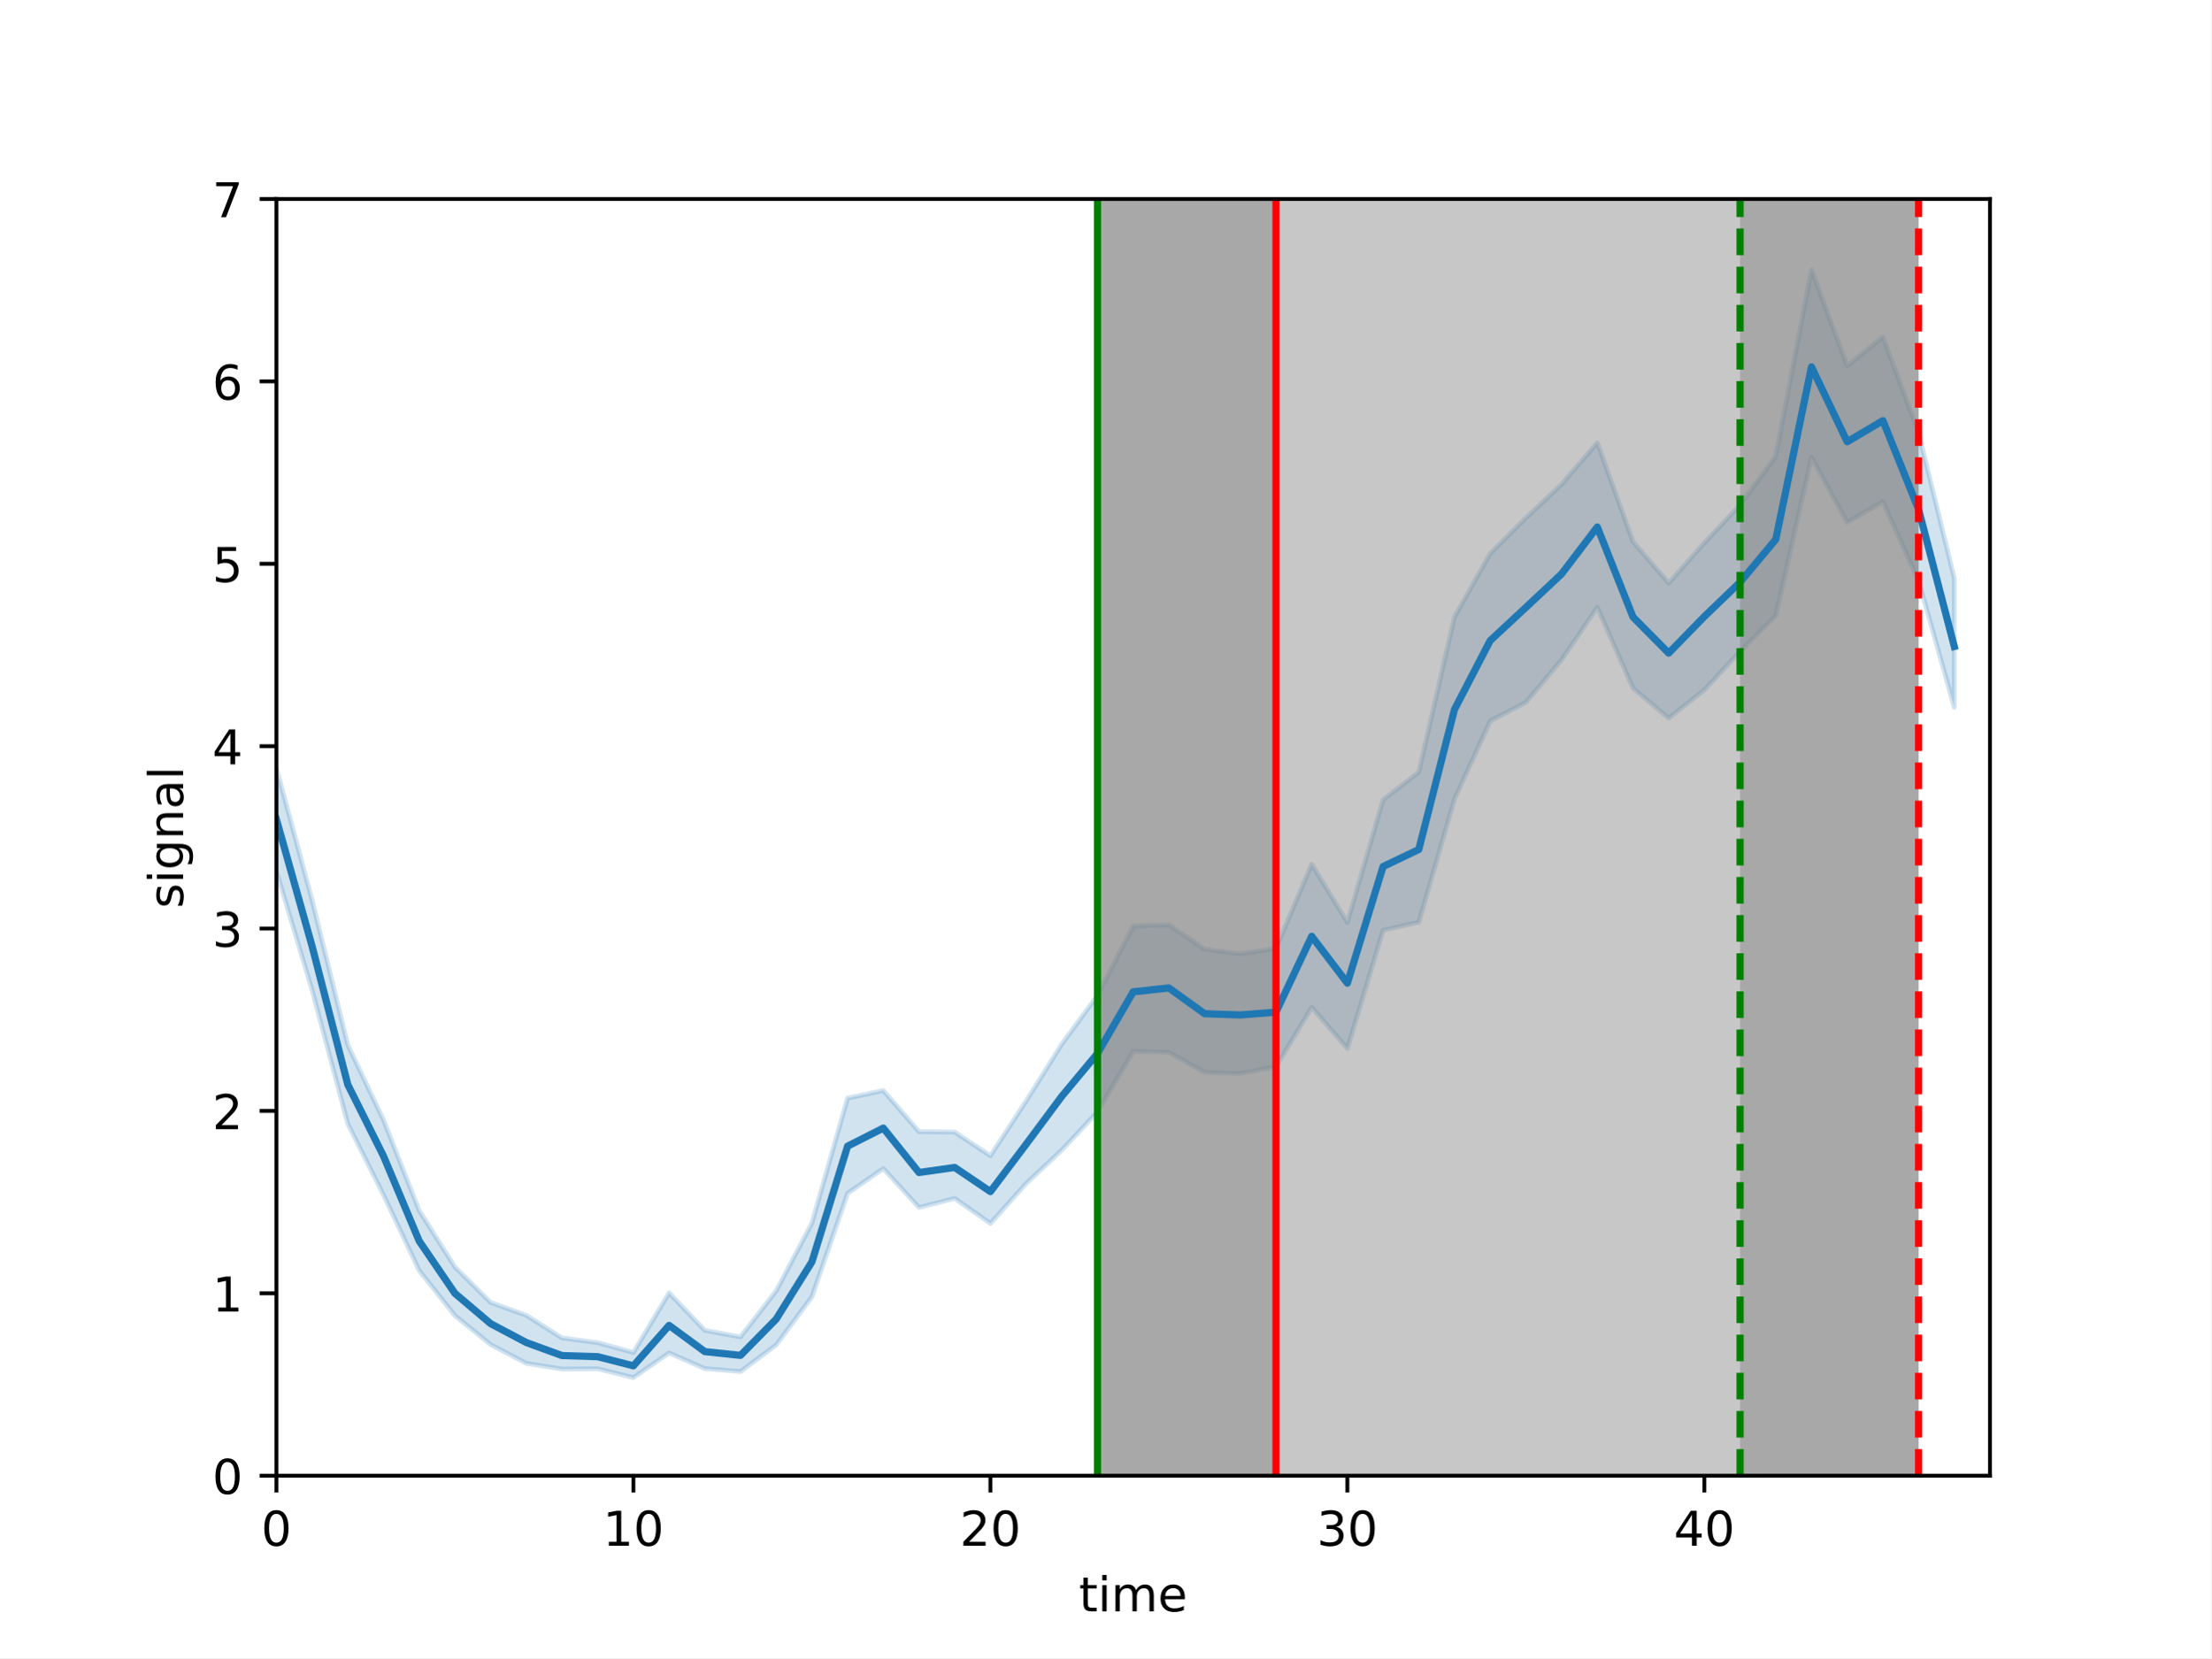
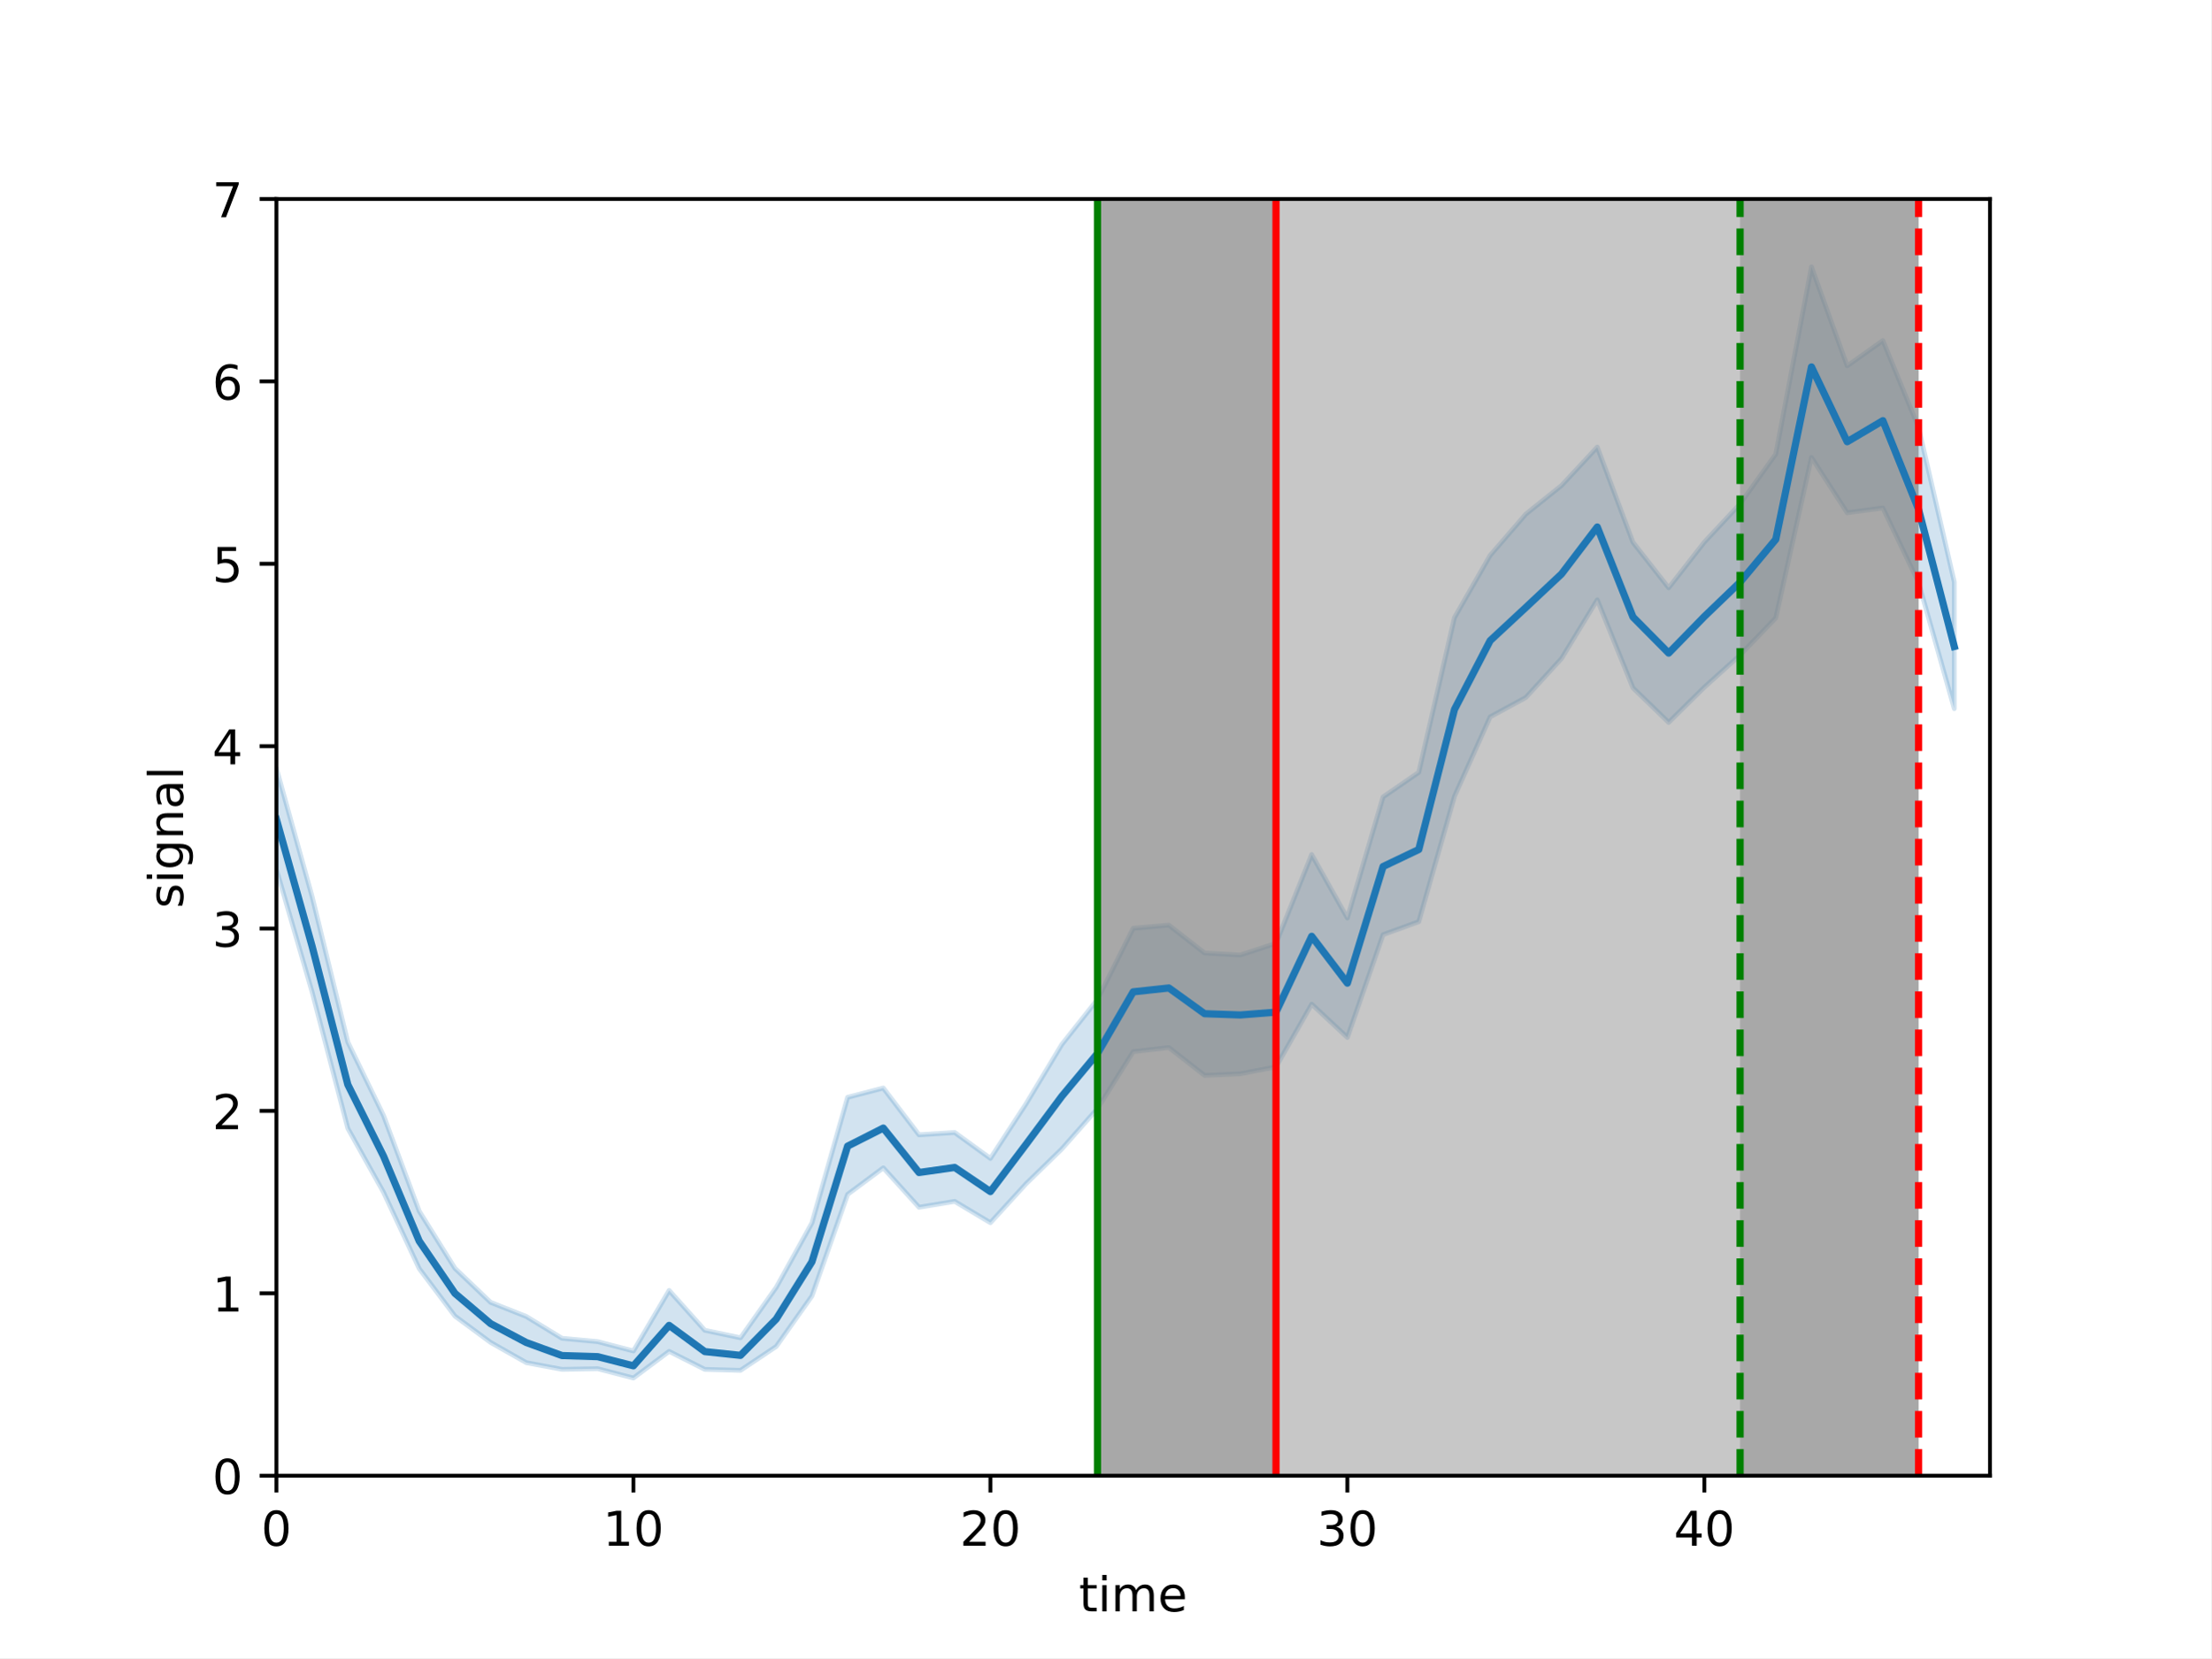
<svg xmlns="http://www.w3.org/2000/svg" xmlns:xlink="http://www.w3.org/1999/xlink" width="460.8pt" height="345.6pt" viewBox="0 0 460.8 345.6" version="1.1">
  <defs>
    <style type="text/css">*{stroke-linejoin: round; stroke-linecap: butt}</style>
  </defs>
  <g id="figure_1">
    <g id="patch_1">
      <path d="M 0 345.6  L 460.8 345.6  L 460.8 0  L 0 0  z " style="fill: #ffffff" />
    </g>
    <g id="axes_1">
      <g id="patch_2">
        <path d="M 57.6 307.584  L 414.72 307.584  L 414.72 41.472  L 57.6 41.472  z " style="fill: #ffffff" />
      </g>
      <g id="PolyCollection_1">
        <defs>
-           <path id="m2f5507f73d" d="M 57.6 -185.519  L 57.6 -164.013  L 65.04 -139.241  L 72.48 -111.37  L 79.92 -96.554  L 87.36 -80.786  L 94.8 -71.397  L 102.24 -65.363  L 109.68 -61.437  L 117.12 -60.238  L 124.56 -60.304  L 132 -58.461  L 139.44 -63.611  L 146.88 -60.343  L 154.32 -59.724  L 161.76 -65.281  L 169.2 -75.312  L 176.64 -96.881  L 184.08 -102.037  L 191.52 -93.925  L 198.96 -95.814  L 206.4 -90.602  L 213.84 -98.919  L 221.28 -105.885  L 228.72 -113.841  L 236.16 -126.466  L 243.6 -126.264  L 251.04 -122.084  L 258.48 -121.85  L 265.92 -123.263  L 273.36 -135.643  L 280.8 -127.061  L 288.24 -151.716  L 295.68 -153.378  L 303.12 -179.044  L 310.56 -195.326  L 318 -199.221  L 325.44 -208.079  L 332.88 -219.016  L 340.32 -202.178  L 347.76 -195.909  L 355.2 -201.814  L 362.64 -209.817  L 370.08 -217.311  L 377.52 -250.276  L 384.96 -236.733  L 392.4 -241.016  L 399.84 -224.585  L 407.28 -198.191  L 407.28 -225.058  L 407.28 -225.058  L 399.84 -255.427  L 392.4 -275.374  L 384.96 -269.338  L 377.52 -289.369  L 370.08 -250.493  L 362.64 -240.383  L 355.2 -232.461  L 347.76 -224.073  L 340.32 -232.691  L 332.88 -253.309  L 325.44 -244.661  L 318 -237.638  L 310.56 -230.234  L 303.12 -216.996  L 295.68 -184.66  L 288.24 -178.906  L 280.8 -153.32  L 273.36 -165.467  L 265.92 -147.925  L 258.48 -146.803  L 251.04 -147.767  L 243.6 -152.824  L 236.16 -152.588  L 228.72 -138.12  L 221.28 -127.971  L 213.84 -116.091  L 206.4 -104.69  L 198.96 -109.636  L 191.52 -109.718  L 184.08 -118.293  L 176.64 -116.694  L 169.2 -90.654  L 161.76 -76.548  L 154.32 -66.94  L 146.88 -68.302  L 139.44 -76.106  L 132 -63.695  L 124.56 -65.742  L 117.12 -66.722  L 109.68 -71.444  L 102.24 -74.114  L 94.8 -81.514  L 87.36 -93.255  L 79.92 -112.15  L 72.48 -127.778  L 65.04 -157.959  L 57.6 -185.519  z " style="stroke: #1f77b4; stroke-opacity: 0.2" />
+           <path id="maf7df6efec" d="M 57.6 -185.442  L 57.6 -164.397  L 65.04 -138.831  L 72.48 -110.413  L 79.92 -97.091  L 87.36 -81.181  L 94.8 -71.287  L 102.24 -65.794  L 109.68 -61.575  L 117.12 -60.176  L 124.56 -60.315  L 132 -58.372  L 139.44 -63.931  L 146.88 -60.178  L 154.32 -59.969  L 161.76 -64.946  L 169.2 -75.464  L 176.64 -96.648  L 184.08 -102.181  L 191.52 -93.963  L 198.96 -95.188  L 206.4 -90.742  L 213.84 -98.875  L 221.28 -106.116  L 228.72 -114.537  L 236.16 -126.402  L 243.6 -127.257  L 251.04 -121.448  L 258.48 -121.787  L 265.92 -123.225  L 273.36 -136.298  L 280.8 -129.354  L 288.24 -150.792  L 295.68 -153.492  L 303.12 -179.611  L 310.56 -196.185  L 318 -200.228  L 325.44 -208.364  L 332.88 -220.582  L 340.32 -202.221  L 347.76 -195.026  L 355.2 -202.364  L 362.64 -209.078  L 370.08 -216.806  L 377.52 -250.264  L 384.96 -238.735  L 392.4 -239.729  L 399.84 -224.191  L 407.28 -197.906  L 407.28 -224.307  L 407.28 -224.307  L 399.84 -256.504  L 392.4 -274.625  L 384.96 -269.344  L 377.52 -289.986  L 370.08 -250.96  L 362.64 -240.582  L 355.2 -232.613  L 347.76 -223.084  L 340.32 -232.565  L 332.88 -252.413  L 325.44 -244.425  L 318 -238.459  L 310.56 -229.854  L 303.12 -216.874  L 295.68 -184.619  L 288.24 -179.495  L 280.8 -154.253  L 273.36 -167.491  L 265.92 -148.978  L 258.48 -146.542  L 251.04 -146.959  L 243.6 -152.769  L 236.16 -152.124  L 228.72 -137.284  L 221.28 -127.894  L 213.84 -115.544  L 206.4 -104.149  L 198.96 -109.548  L 191.52 -109.066  L 184.08 -118.817  L 176.64 -116.882  L 169.2 -90.688  L 161.76 -77.266  L 154.32 -66.754  L 146.88 -68.322  L 139.44 -76.633  L 132 -64.013  L 124.56 -65.959  L 117.12 -66.655  L 109.68 -71.197  L 102.24 -74.145  L 94.8 -81.241  L 87.36 -93.158  L 79.92 -113.086  L 72.48 -128.389  L 65.04 -158.713  L 57.6 -185.442  z " style="stroke: #1f77b4; stroke-opacity: 0.2" />
        </defs>
-         <g clip-path="url(#p999fa95f31)">
-           <use xlink:href="#m2f5507f73d" x="0" y="345.6" style="fill: #1f77b4; fill-opacity: 0.2; stroke: #1f77b4; stroke-opacity: 0.2" />
+         <g clip-path="url(#p9e6c6c7d6f)">
+           <use xlink:href="#maf7df6efec" x="0" y="345.6" style="fill: #1f77b4; fill-opacity: 0.2; stroke: #1f77b4; stroke-opacity: 0.2" />
        </g>
      </g>
      <g id="PolyCollection_2">
-         <path d="M 265.92 307.584  L 228.72 307.584  L 228.72 41.472  L 265.92 41.472  L 265.92 41.472  L 265.92 307.584  z " clip-path="url(#p999fa95f31)" style="fill: #808080; fill-opacity: 0.25" />
+         <path d="M 265.92 307.584  L 228.72 307.584  L 228.72 41.472  L 265.92 41.472  L 265.92 41.472  L 265.92 307.584  z " clip-path="url(#p9e6c6c7d6f)" style="fill: #808080; fill-opacity: 0.25" />
      </g>
      <g id="PolyCollection_3">
-         <path d="M 399.84 307.584  L 228.72 307.584  L 228.72 41.472  L 399.84 41.472  L 399.84 41.472  L 399.84 307.584  z " clip-path="url(#p999fa95f31)" style="fill: #808080; fill-opacity: 0.25" />
+         <path d="M 399.84 307.584  L 228.72 307.584  L 228.72 41.472  L 399.84 41.472  L 399.84 41.472  L 399.84 307.584  z " clip-path="url(#p9e6c6c7d6f)" style="fill: #808080; fill-opacity: 0.25" />
      </g>
      <g id="PolyCollection_4">
-         <path d="M 399.84 307.584  L 362.64 307.584  L 362.64 41.472  L 399.84 41.472  L 399.84 41.472  L 399.84 307.584  z " clip-path="url(#p999fa95f31)" style="fill: #808080; fill-opacity: 0.25" />
+         <path d="M 399.84 307.584  L 362.64 307.584  L 362.64 41.472  L 399.84 41.472  L 399.84 41.472  L 399.84 307.584  z " clip-path="url(#p9e6c6c7d6f)" style="fill: #808080; fill-opacity: 0.25" />
      </g>
      <g id="PolyCollection_5">
-         <path d="M 399.84 307.584  L 362.64 307.584  L 362.64 41.472  L 399.84 41.472  L 399.84 41.472  L 399.84 307.584  z " clip-path="url(#p999fa95f31)" style="fill: #808080; fill-opacity: 0.25" />
+         <path d="M 399.84 307.584  L 362.64 307.584  L 362.64 41.472  L 399.84 41.472  L 399.84 41.472  L 399.84 307.584  z " clip-path="url(#p9e6c6c7d6f)" style="fill: #808080; fill-opacity: 0.25" />
      </g>
      <g id="PolyCollection_6">
-         <path d="M 399.84 307.584  L 228.72 307.584  L 228.72 41.472  L 399.84 41.472  L 399.84 41.472  L 399.84 307.584  z " clip-path="url(#p999fa95f31)" style="fill: #808080; fill-opacity: 0.25" />
+         <path d="M 399.84 307.584  L 228.72 307.584  L 228.72 41.472  L 399.84 41.472  L 399.84 41.472  L 399.84 307.584  z " clip-path="url(#p9e6c6c7d6f)" style="fill: #808080; fill-opacity: 0.25" />
      </g>
      <g id="PolyCollection_7">
-         <path d="M 265.92 307.584  L 228.72 307.584  L 228.72 41.472  L 265.92 41.472  L 265.92 41.472  L 265.92 307.584  z " clip-path="url(#p999fa95f31)" style="fill: #808080; fill-opacity: 0.25" />
+         <path d="M 265.92 307.584  L 228.72 307.584  L 228.72 41.472  L 265.92 41.472  L 265.92 41.472  L 265.92 307.584  z " clip-path="url(#p9e6c6c7d6f)" style="fill: #808080; fill-opacity: 0.25" />
      </g>
      <g id="matplotlib.axis_1">
        <g id="xtick_1">
          <g id="line2d_1">
            <defs>
-               <path id="m8f8aa5d35d" d="M 0 0  L 0 3.5  " style="stroke: #000000; stroke-width: 0.8" />
-             </defs>
-             <g>
-               <use xlink:href="#m8f8aa5d35d" x="57.6" y="307.584" style="stroke: #000000; stroke-width: 0.8" />
+               <path id="m3a3d33c2d2" d="M 0 0  L 0 3.5  " style="stroke: #000000; stroke-width: 0.8" />
+             </defs>
+             <g>
+               <use xlink:href="#m3a3d33c2d2" x="57.6" y="307.584" style="stroke: #000000; stroke-width: 0.8" />
            </g>
          </g>
          <g id="text_1">
            <g transform="translate(54.41875 322.1824) scale(0.1 -0.1)">
              <defs>
                <path id="DejaVuSans-30" d="M 2034 4250  Q 1547 4250 1301 3770  Q 1056 3291 1056 2328  Q 1056 1369 1301 889  Q 1547 409 2034 409  Q 2525 409 2770 889  Q 3016 1369 3016 2328  Q 3016 3291 2770 3770  Q 2525 4250 2034 4250  z M 2034 4750  Q 2819 4750 3233 4129  Q 3647 3509 3647 2328  Q 3647 1150 3233 529  Q 2819 -91 2034 -91  Q 1250 -91 836 529  Q 422 1150 422 2328  Q 422 3509 836 4129  Q 1250 4750 2034 4750  z " transform="scale(0.015625)" />
              </defs>
              <use xlink:href="#DejaVuSans-30" />
            </g>
          </g>
        </g>
        <g id="xtick_2">
          <g id="line2d_2">
            <g>
-               <use xlink:href="#m8f8aa5d35d" x="132" y="307.584" style="stroke: #000000; stroke-width: 0.8" />
+               <use xlink:href="#m3a3d33c2d2" x="132" y="307.584" style="stroke: #000000; stroke-width: 0.8" />
            </g>
          </g>
          <g id="text_2">
            <g transform="translate(125.6375 322.1824) scale(0.1 -0.1)">
              <defs>
                <path id="DejaVuSans-31" d="M 794 531  L 1825 531  L 1825 4091  L 703 3866  L 703 4441  L 1819 4666  L 2450 4666  L 2450 531  L 3481 531  L 3481 0  L 794 0  L 794 531  z " transform="scale(0.015625)" />
              </defs>
              <use xlink:href="#DejaVuSans-31" />
              <use xlink:href="#DejaVuSans-30" x="63.623" />
            </g>
          </g>
        </g>
        <g id="xtick_3">
          <g id="line2d_3">
            <g>
-               <use xlink:href="#m8f8aa5d35d" x="206.4" y="307.584" style="stroke: #000000; stroke-width: 0.8" />
+               <use xlink:href="#m3a3d33c2d2" x="206.4" y="307.584" style="stroke: #000000; stroke-width: 0.8" />
            </g>
          </g>
          <g id="text_3">
            <g transform="translate(200.0375 322.1824) scale(0.1 -0.1)">
              <defs>
                <path id="DejaVuSans-32" d="M 1228 531  L 3431 531  L 3431 0  L 469 0  L 469 531  Q 828 903 1448 1529  Q 2069 2156 2228 2338  Q 2531 2678 2651 2914  Q 2772 3150 2772 3378  Q 2772 3750 2511 3984  Q 2250 4219 1831 4219  Q 1534 4219 1204 4116  Q 875 4013 500 3803  L 500 4441  Q 881 4594 1212 4672  Q 1544 4750 1819 4750  Q 2544 4750 2975 4387  Q 3406 4025 3406 3419  Q 3406 3131 3298 2873  Q 3191 2616 2906 2266  Q 2828 2175 2409 1742  Q 1991 1309 1228 531  z " transform="scale(0.015625)" />
              </defs>
              <use xlink:href="#DejaVuSans-32" />
              <use xlink:href="#DejaVuSans-30" x="63.623" />
            </g>
          </g>
        </g>
        <g id="xtick_4">
          <g id="line2d_4">
            <g>
-               <use xlink:href="#m8f8aa5d35d" x="280.8" y="307.584" style="stroke: #000000; stroke-width: 0.8" />
+               <use xlink:href="#m3a3d33c2d2" x="280.8" y="307.584" style="stroke: #000000; stroke-width: 0.8" />
            </g>
          </g>
          <g id="text_4">
            <g transform="translate(274.4375 322.1824) scale(0.1 -0.1)">
              <defs>
                <path id="DejaVuSans-33" d="M 2597 2516  Q 3050 2419 3304 2112  Q 3559 1806 3559 1356  Q 3559 666 3084 287  Q 2609 -91 1734 -91  Q 1441 -91 1130 -33  Q 819 25 488 141  L 488 750  Q 750 597 1062 519  Q 1375 441 1716 441  Q 2309 441 2620 675  Q 2931 909 2931 1356  Q 2931 1769 2642 2001  Q 2353 2234 1838 2234  L 1294 2234  L 1294 2753  L 1863 2753  Q 2328 2753 2575 2939  Q 2822 3125 2822 3475  Q 2822 3834 2567 4026  Q 2313 4219 1838 4219  Q 1578 4219 1281 4162  Q 984 4106 628 3988  L 628 4550  Q 988 4650 1302 4700  Q 1616 4750 1894 4750  Q 2613 4750 3031 4423  Q 3450 4097 3450 3541  Q 3450 3153 3228 2886  Q 3006 2619 2597 2516  z " transform="scale(0.015625)" />
              </defs>
              <use xlink:href="#DejaVuSans-33" />
              <use xlink:href="#DejaVuSans-30" x="63.623" />
            </g>
          </g>
        </g>
        <g id="xtick_5">
          <g id="line2d_5">
            <g>
-               <use xlink:href="#m8f8aa5d35d" x="355.2" y="307.584" style="stroke: #000000; stroke-width: 0.8" />
+               <use xlink:href="#m3a3d33c2d2" x="355.2" y="307.584" style="stroke: #000000; stroke-width: 0.8" />
            </g>
          </g>
          <g id="text_5">
            <g transform="translate(348.8375 322.1824) scale(0.1 -0.1)">
              <defs>
                <path id="DejaVuSans-34" d="M 2419 4116  L 825 1625  L 2419 1625  L 2419 4116  z M 2253 4666  L 3047 4666  L 3047 1625  L 3713 1625  L 3713 1100  L 3047 1100  L 3047 0  L 2419 0  L 2419 1100  L 313 1100  L 313 1709  L 2253 4666  z " transform="scale(0.015625)" />
              </defs>
              <use xlink:href="#DejaVuSans-34" />
              <use xlink:href="#DejaVuSans-30" x="63.623" />
            </g>
          </g>
        </g>
        <g id="text_6">
          <g transform="translate(224.8639 335.8606) scale(0.1 -0.1)">
            <defs>
              <path id="DejaVuSans-74" d="M 1172 4494  L 1172 3500  L 2356 3500  L 2356 3053  L 1172 3053  L 1172 1153  Q 1172 725 1289 603  Q 1406 481 1766 481  L 2356 481  L 2356 0  L 1766 0  Q 1100 0 847 248  Q 594 497 594 1153  L 594 3053  L 172 3053  L 172 3500  L 594 3500  L 594 4494  L 1172 4494  z " transform="scale(0.015625)" />
              <path id="DejaVuSans-69" d="M 603 3500  L 1178 3500  L 1178 0  L 603 0  L 603 3500  z M 603 4863  L 1178 4863  L 1178 4134  L 603 4134  L 603 4863  z " transform="scale(0.015625)" />
              <path id="DejaVuSans-6d" d="M 3328 2828  Q 3544 3216 3844 3400  Q 4144 3584 4550 3584  Q 5097 3584 5394 3201  Q 5691 2819 5691 2113  L 5691 0  L 5113 0  L 5113 2094  Q 5113 2597 4934 2840  Q 4756 3084 4391 3084  Q 3944 3084 3684 2787  Q 3425 2491 3425 1978  L 3425 0  L 2847 0  L 2847 2094  Q 2847 2600 2669 2842  Q 2491 3084 2119 3084  Q 1678 3084 1418 2786  Q 1159 2488 1159 1978  L 1159 0  L 581 0  L 581 3500  L 1159 3500  L 1159 2956  Q 1356 3278 1631 3431  Q 1906 3584 2284 3584  Q 2666 3584 2933 3390  Q 3200 3197 3328 2828  z " transform="scale(0.015625)" />
              <path id="DejaVuSans-65" d="M 3597 1894  L 3597 1613  L 953 1613  Q 991 1019 1311 708  Q 1631 397 2203 397  Q 2534 397 2845 478  Q 3156 559 3463 722  L 3463 178  Q 3153 47 2828 -22  Q 2503 -91 2169 -91  Q 1331 -91 842 396  Q 353 884 353 1716  Q 353 2575 817 3079  Q 1281 3584 2069 3584  Q 2775 3584 3186 3129  Q 3597 2675 3597 1894  z M 3022 2063  Q 3016 2534 2758 2815  Q 2500 3097 2075 3097  Q 1594 3097 1305 2825  Q 1016 2553 972 2059  L 3022 2063  z " transform="scale(0.015625)" />
            </defs>
            <use xlink:href="#DejaVuSans-74" />
            <use xlink:href="#DejaVuSans-69" x="39.209" />
            <use xlink:href="#DejaVuSans-6d" x="66.992" />
            <use xlink:href="#DejaVuSans-65" x="164.404" />
          </g>
        </g>
      </g>
      <g id="matplotlib.axis_2">
        <g id="ytick_1">
          <g id="line2d_6">
            <defs>
-               <path id="m71441be9cf" d="M 0 0  L -3.5 0  " style="stroke: #000000; stroke-width: 0.8" />
-             </defs>
-             <g>
-               <use xlink:href="#m71441be9cf" x="57.6" y="307.584" style="stroke: #000000; stroke-width: 0.8" />
+               <path id="m1171829d97" d="M 0 0  L -3.5 0  " style="stroke: #000000; stroke-width: 0.8" />
+             </defs>
+             <g>
+               <use xlink:href="#m1171829d97" x="57.6" y="307.584" style="stroke: #000000; stroke-width: 0.8" />
            </g>
          </g>
          <g id="text_7">
            <g transform="translate(44.2375 311.3832) scale(0.1 -0.1)">
              <use xlink:href="#DejaVuSans-30" />
            </g>
          </g>
        </g>
        <g id="ytick_2">
          <g id="line2d_7">
            <g>
-               <use xlink:href="#m71441be9cf" x="57.6" y="269.568" style="stroke: #000000; stroke-width: 0.8" />
+               <use xlink:href="#m1171829d97" x="57.6" y="269.568" style="stroke: #000000; stroke-width: 0.8" />
            </g>
          </g>
          <g id="text_8">
            <g transform="translate(44.2375 273.3672) scale(0.1 -0.1)">
              <use xlink:href="#DejaVuSans-31" />
            </g>
          </g>
        </g>
        <g id="ytick_3">
          <g id="line2d_8">
            <g>
-               <use xlink:href="#m71441be9cf" x="57.6" y="231.552" style="stroke: #000000; stroke-width: 0.8" />
+               <use xlink:href="#m1171829d97" x="57.6" y="231.552" style="stroke: #000000; stroke-width: 0.8" />
            </g>
          </g>
          <g id="text_9">
            <g transform="translate(44.2375 235.3512) scale(0.1 -0.1)">
              <use xlink:href="#DejaVuSans-32" />
            </g>
          </g>
        </g>
        <g id="ytick_4">
          <g id="line2d_9">
            <g>
-               <use xlink:href="#m71441be9cf" x="57.6" y="193.536" style="stroke: #000000; stroke-width: 0.8" />
+               <use xlink:href="#m1171829d97" x="57.6" y="193.536" style="stroke: #000000; stroke-width: 0.8" />
            </g>
          </g>
          <g id="text_10">
            <g transform="translate(44.2375 197.3352) scale(0.1 -0.1)">
              <use xlink:href="#DejaVuSans-33" />
            </g>
          </g>
        </g>
        <g id="ytick_5">
          <g id="line2d_10">
            <g>
-               <use xlink:href="#m71441be9cf" x="57.6" y="155.52" style="stroke: #000000; stroke-width: 0.8" />
+               <use xlink:href="#m1171829d97" x="57.6" y="155.52" style="stroke: #000000; stroke-width: 0.8" />
            </g>
          </g>
          <g id="text_11">
            <g transform="translate(44.2375 159.3192) scale(0.1 -0.1)">
              <use xlink:href="#DejaVuSans-34" />
            </g>
          </g>
        </g>
        <g id="ytick_6">
          <g id="line2d_11">
            <g>
-               <use xlink:href="#m71441be9cf" x="57.6" y="117.504" style="stroke: #000000; stroke-width: 0.8" />
+               <use xlink:href="#m1171829d97" x="57.6" y="117.504" style="stroke: #000000; stroke-width: 0.8" />
            </g>
          </g>
          <g id="text_12">
            <g transform="translate(44.2375 121.3032) scale(0.1 -0.1)">
              <defs>
                <path id="DejaVuSans-35" d="M 691 4666  L 3169 4666  L 3169 4134  L 1269 4134  L 1269 2991  Q 1406 3038 1543 3061  Q 1681 3084 1819 3084  Q 2600 3084 3056 2656  Q 3513 2228 3513 1497  Q 3513 744 3044 326  Q 2575 -91 1722 -91  Q 1428 -91 1123 -41  Q 819 9 494 109  L 494 744  Q 775 591 1075 516  Q 1375 441 1709 441  Q 2250 441 2565 725  Q 2881 1009 2881 1497  Q 2881 1984 2565 2268  Q 2250 2553 1709 2553  Q 1456 2553 1204 2497  Q 953 2441 691 2322  L 691 4666  z " transform="scale(0.015625)" />
              </defs>
              <use xlink:href="#DejaVuSans-35" />
            </g>
          </g>
        </g>
        <g id="ytick_7">
          <g id="line2d_12">
            <g>
-               <use xlink:href="#m71441be9cf" x="57.6" y="79.488" style="stroke: #000000; stroke-width: 0.8" />
+               <use xlink:href="#m1171829d97" x="57.6" y="79.488" style="stroke: #000000; stroke-width: 0.8" />
            </g>
          </g>
          <g id="text_13">
            <g transform="translate(44.2375 83.28722) scale(0.1 -0.1)">
              <defs>
                <path id="DejaVuSans-36" d="M 2113 2584  Q 1688 2584 1439 2293  Q 1191 2003 1191 1497  Q 1191 994 1439 701  Q 1688 409 2113 409  Q 2538 409 2786 701  Q 3034 994 3034 1497  Q 3034 2003 2786 2293  Q 2538 2584 2113 2584  z M 3366 4563  L 3366 3988  Q 3128 4100 2886 4159  Q 2644 4219 2406 4219  Q 1781 4219 1451 3797  Q 1122 3375 1075 2522  Q 1259 2794 1537 2939  Q 1816 3084 2150 3084  Q 2853 3084 3261 2657  Q 3669 2231 3669 1497  Q 3669 778 3244 343  Q 2819 -91 2113 -91  Q 1303 -91 875 529  Q 447 1150 447 2328  Q 447 3434 972 4092  Q 1497 4750 2381 4750  Q 2619 4750 2861 4703  Q 3103 4656 3366 4563  z " transform="scale(0.015625)" />
              </defs>
              <use xlink:href="#DejaVuSans-36" />
            </g>
          </g>
        </g>
        <g id="ytick_8">
          <g id="line2d_13">
            <g>
-               <use xlink:href="#m71441be9cf" x="57.6" y="41.472" style="stroke: #000000; stroke-width: 0.8" />
+               <use xlink:href="#m1171829d97" x="57.6" y="41.472" style="stroke: #000000; stroke-width: 0.8" />
            </g>
          </g>
          <g id="text_14">
            <g transform="translate(44.2375 45.27122) scale(0.1 -0.1)">
              <defs>
                <path id="DejaVuSans-37" d="M 525 4666  L 3525 4666  L 3525 4397  L 1831 0  L 1172 0  L 2766 4134  L 525 4134  L 525 4666  z " transform="scale(0.015625)" />
              </defs>
              <use xlink:href="#DejaVuSans-37" />
            </g>
          </g>
        </g>
        <g id="text_15">
          <g transform="translate(38.15781 189.3178) rotate(-90) scale(0.1 -0.1)">
            <defs>
              <path id="DejaVuSans-73" d="M 2834 3397  L 2834 2853  Q 2591 2978 2328 3040  Q 2066 3103 1784 3103  Q 1356 3103 1142 2972  Q 928 2841 928 2578  Q 928 2378 1081 2264  Q 1234 2150 1697 2047  L 1894 2003  Q 2506 1872 2764 1633  Q 3022 1394 3022 966  Q 3022 478 2636 193  Q 2250 -91 1575 -91  Q 1294 -91 989 -36  Q 684 19 347 128  L 347 722  Q 666 556 975 473  Q 1284 391 1588 391  Q 1994 391 2212 530  Q 2431 669 2431 922  Q 2431 1156 2273 1281  Q 2116 1406 1581 1522  L 1381 1569  Q 847 1681 609 1914  Q 372 2147 372 2553  Q 372 3047 722 3315  Q 1072 3584 1716 3584  Q 2034 3584 2315 3537  Q 2597 3491 2834 3397  z " transform="scale(0.015625)" />
              <path id="DejaVuSans-67" d="M 2906 1791  Q 2906 2416 2648 2759  Q 2391 3103 1925 3103  Q 1463 3103 1205 2759  Q 947 2416 947 1791  Q 947 1169 1205 825  Q 1463 481 1925 481  Q 2391 481 2648 825  Q 2906 1169 2906 1791  z M 3481 434  Q 3481 -459 3084 -895  Q 2688 -1331 1869 -1331  Q 1566 -1331 1297 -1286  Q 1028 -1241 775 -1147  L 775 -588  Q 1028 -725 1275 -790  Q 1522 -856 1778 -856  Q 2344 -856 2625 -561  Q 2906 -266 2906 331  L 2906 616  Q 2728 306 2450 153  Q 2172 0 1784 0  Q 1141 0 747 490  Q 353 981 353 1791  Q 353 2603 747 3093  Q 1141 3584 1784 3584  Q 2172 3584 2450 3431  Q 2728 3278 2906 2969  L 2906 3500  L 3481 3500  L 3481 434  z " transform="scale(0.015625)" />
              <path id="DejaVuSans-6e" d="M 3513 2113  L 3513 0  L 2938 0  L 2938 2094  Q 2938 2591 2744 2837  Q 2550 3084 2163 3084  Q 1697 3084 1428 2787  Q 1159 2491 1159 1978  L 1159 0  L 581 0  L 581 3500  L 1159 3500  L 1159 2956  Q 1366 3272 1645 3428  Q 1925 3584 2291 3584  Q 2894 3584 3203 3211  Q 3513 2838 3513 2113  z " transform="scale(0.015625)" />
              <path id="DejaVuSans-61" d="M 2194 1759  Q 1497 1759 1228 1600  Q 959 1441 959 1056  Q 959 750 1161 570  Q 1363 391 1709 391  Q 2188 391 2477 730  Q 2766 1069 2766 1631  L 2766 1759  L 2194 1759  z M 3341 1997  L 3341 0  L 2766 0  L 2766 531  Q 2569 213 2275 61  Q 1981 -91 1556 -91  Q 1019 -91 701 211  Q 384 513 384 1019  Q 384 1609 779 1909  Q 1175 2209 1959 2209  L 2766 2209  L 2766 2266  Q 2766 2663 2505 2880  Q 2244 3097 1772 3097  Q 1472 3097 1187 3025  Q 903 2953 641 2809  L 641 3341  Q 956 3463 1253 3523  Q 1550 3584 1831 3584  Q 2591 3584 2966 3190  Q 3341 2797 3341 1997  z " transform="scale(0.015625)" />
              <path id="DejaVuSans-6c" d="M 603 4863  L 1178 4863  L 1178 0  L 603 0  L 603 4863  z " transform="scale(0.015625)" />
            </defs>
            <use xlink:href="#DejaVuSans-73" />
            <use xlink:href="#DejaVuSans-69" x="52.1" />
            <use xlink:href="#DejaVuSans-67" x="79.883" />
            <use xlink:href="#DejaVuSans-6e" x="143.359" />
            <use xlink:href="#DejaVuSans-61" x="206.738" />
            <use xlink:href="#DejaVuSans-6c" x="268.018" />
          </g>
        </g>
      </g>
      <g id="line2d_14">
-         <path d="M 57.6 170.783  L 65.04 197.227  L 72.48 226.065  L 79.92 240.971  L 87.36 258.673  L 94.8 269.573  L 102.24 275.884  L 109.68 279.828  L 117.12 282.541  L 124.56 282.773  L 132 284.684  L 139.44 276.251  L 146.88 281.718  L 154.32 282.504  L 161.76 274.939  L 169.2 263.006  L 176.64 238.897  L 184.08 235.129  L 191.52 244.389  L 198.96 243.335  L 206.4 248.367  L 213.84 238.509  L 221.28 228.504  L 228.72 219.571  L 236.16 206.73  L 243.6 205.923  L 251.04 211.289  L 258.48 211.552  L 265.92 210.968  L 273.36 195.156  L 280.8 204.92  L 288.24 180.61  L 295.68 177.06  L 303.12 147.867  L 310.56 133.522  L 318 126.603  L 325.44 119.62  L 332.88 109.84  L 340.32 128.608  L 347.76 136.124  L 355.2 128.493  L 362.64 121.34  L 370.08 112.424  L 377.52 76.478  L 384.96 92.07  L 392.4 87.675  L 399.84 106.17  L 407.28 134.746  " clip-path="url(#p999fa95f31)" style="fill: none; stroke: #1f77b4; stroke-width: 1.5; stroke-linecap: square" />
+         <path d="M 57.6 170.783  L 65.04 197.227  L 72.48 226.065  L 79.92 240.971  L 87.36 258.673  L 94.8 269.573  L 102.24 275.884  L 109.68 279.828  L 117.12 282.541  L 124.56 282.773  L 132 284.684  L 139.44 276.251  L 146.88 281.718  L 154.32 282.504  L 161.76 274.939  L 169.2 263.006  L 176.64 238.897  L 184.08 235.129  L 191.52 244.389  L 198.96 243.335  L 206.4 248.367  L 213.84 238.509  L 221.28 228.504  L 228.72 219.571  L 236.16 206.73  L 243.6 205.923  L 251.04 211.289  L 258.48 211.552  L 265.92 210.968  L 273.36 195.156  L 280.8 204.92  L 288.24 180.61  L 295.68 177.06  L 303.12 147.867  L 310.56 133.522  L 318 126.603  L 325.44 119.62  L 332.88 109.84  L 340.32 128.608  L 347.76 136.124  L 355.2 128.493  L 362.64 121.34  L 370.08 112.424  L 377.52 76.478  L 384.96 92.07  L 392.4 87.675  L 399.84 106.17  L 407.28 134.746  " clip-path="url(#p9e6c6c7d6f)" style="fill: none; stroke: #1f77b4; stroke-width: 1.5; stroke-linecap: square" />
      </g>
      <g id="LineCollection_1">
-         <path d="M 228.72 307.584  L 228.72 41.472  " clip-path="url(#p999fa95f31)" style="fill: none; stroke: #008000; stroke-width: 1.5" />
+         <path d="M 228.72 307.584  L 228.72 41.472  " clip-path="url(#p9e6c6c7d6f)" style="fill: none; stroke: #008000; stroke-width: 1.5" />
      </g>
      <g id="LineCollection_2">
-         <path d="M 362.64 307.584  L 362.64 41.472  " clip-path="url(#p999fa95f31)" style="fill: none; stroke-dasharray: 5.55,2.4; stroke-dashoffset: 0; stroke: #008000; stroke-width: 1.5" />
+         <path d="M 362.64 307.584  L 362.64 41.472  " clip-path="url(#p9e6c6c7d6f)" style="fill: none; stroke-dasharray: 5.55,2.4; stroke-dashoffset: 0; stroke: #008000; stroke-width: 1.5" />
      </g>
      <g id="LineCollection_3">
-         <path d="M 265.92 307.584  L 265.92 41.472  " clip-path="url(#p999fa95f31)" style="fill: none; stroke: #ff0000; stroke-width: 1.5" />
+         <path d="M 265.92 307.584  L 265.92 41.472  " clip-path="url(#p9e6c6c7d6f)" style="fill: none; stroke: #ff0000; stroke-width: 1.5" />
      </g>
      <g id="LineCollection_4">
-         <path d="M 399.84 307.584  L 399.84 41.472  " clip-path="url(#p999fa95f31)" style="fill: none; stroke-dasharray: 5.55,2.4; stroke-dashoffset: 0; stroke: #ff0000; stroke-width: 1.5" />
+         <path d="M 399.84 307.584  L 399.84 41.472  " clip-path="url(#p9e6c6c7d6f)" style="fill: none; stroke-dasharray: 5.55,2.4; stroke-dashoffset: 0; stroke: #ff0000; stroke-width: 1.5" />
      </g>
      <g id="patch_3">
        <path d="M 57.6 307.584  L 57.6 41.472  " style="fill: none; stroke: #000000; stroke-width: 0.8; stroke-linejoin: miter; stroke-linecap: square" />
      </g>
      <g id="patch_4">
        <path d="M 414.72 307.584  L 414.72 41.472  " style="fill: none; stroke: #000000; stroke-width: 0.8; stroke-linejoin: miter; stroke-linecap: square" />
      </g>
      <g id="patch_5">
        <path d="M 57.6 307.584  L 414.72 307.584  " style="fill: none; stroke: #000000; stroke-width: 0.8; stroke-linejoin: miter; stroke-linecap: square" />
      </g>
      <g id="patch_6">
        <path d="M 57.6 41.472  L 414.72 41.472  " style="fill: none; stroke: #000000; stroke-width: 0.8; stroke-linejoin: miter; stroke-linecap: square" />
      </g>
    </g>
  </g>
  <defs>
-     <clipPath id="p999fa95f31">
+     <clipPath id="p9e6c6c7d6f">
      <rect x="57.6" y="41.472" width="357.12" height="266.112" />
    </clipPath>
  </defs>
</svg>
